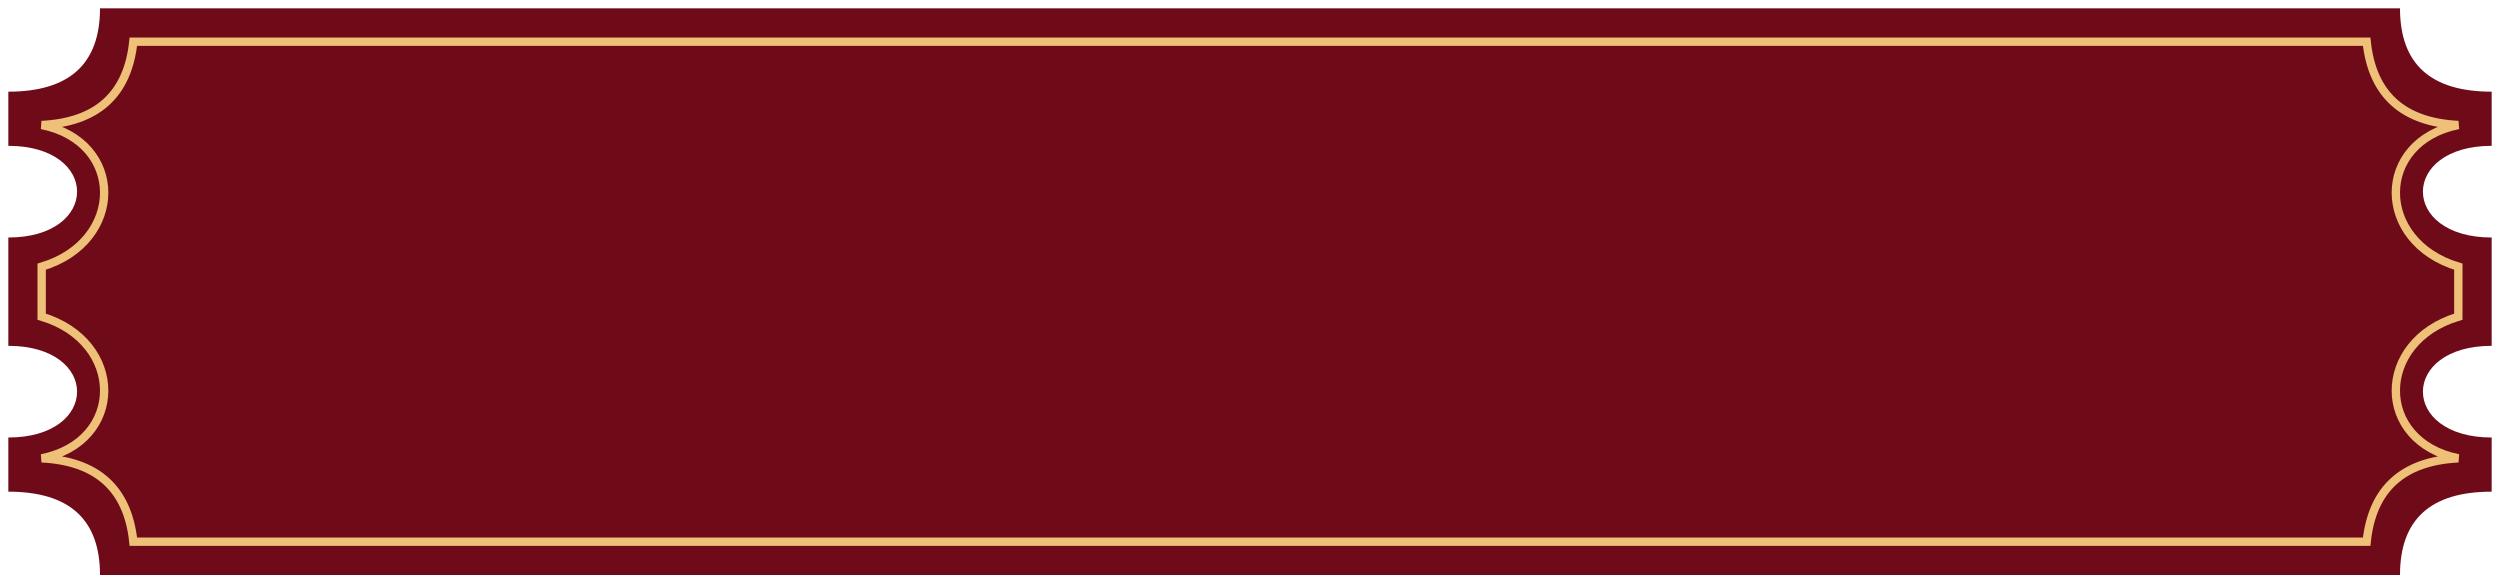
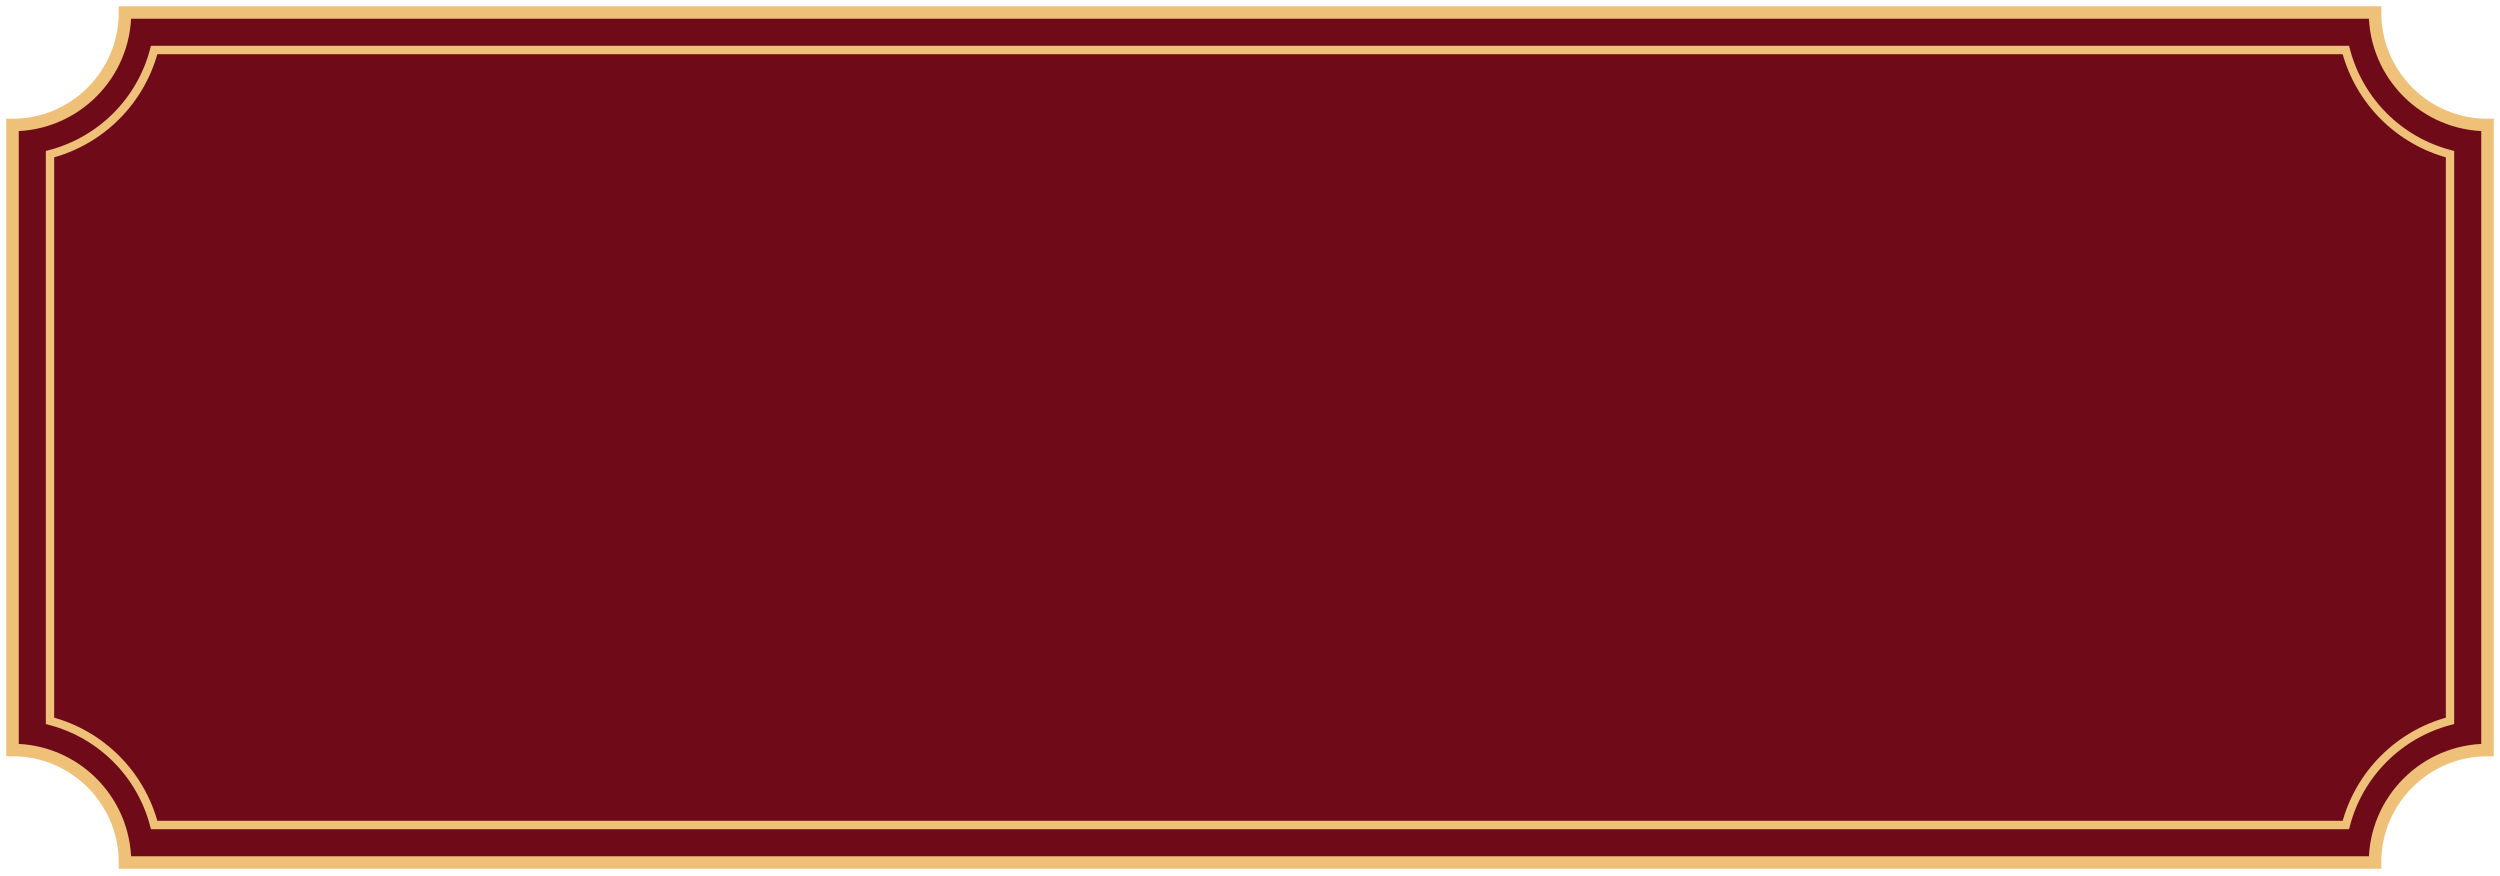
- <svg xmlns="http://www.w3.org/2000/svg" viewBox="0 0 600 140" preserveAspectRatio="none">
-   <path d="M24 2H576Q576 22 598 22V35C576 35 576 57 598 57V83C576 83 576 105 598 105V118Q576 118 576 138H24Q24 118 2 118V105C24 105 24 83 2 83V57C24 57 24 35 2 35V22Q24 22 24 2Z" fill="#6F0B19" />
-   <path d="M32 10H568Q570 29 590 30V30C570 34 570 58 590 64V76C570 82 570 106 590 110V110Q570 111 568 130H32Q30 111 10 110V110C30 106 30 82 10 76V64C30 58 30 34 10 30V30Q30 29 32 10Z" fill="none" stroke="#EFC078" stroke-width="2" />
+ <svg xmlns="http://www.w3.org/2000/svg" viewBox="0 0 600 210" preserveAspectRatio="none">
+   <path d="M30 3H570A27 27 0 0 0 597 30V180A27 27 0 0 0 570 207H30A27 27 0 0 0 3 180V30A27 27 0 0 0 30 3Z" fill="#6F0B19" stroke="#EFC078" stroke-width="3" />
+   <path d="M37 12H563A35 35 0 0 0 588 37V173A35 35 0 0 0 563 198H37A35 35 0 0 0 12 173V37A35 35 0 0 0 37 12Z" fill="none" stroke="#EFC078" stroke-width="2" />
</svg>
